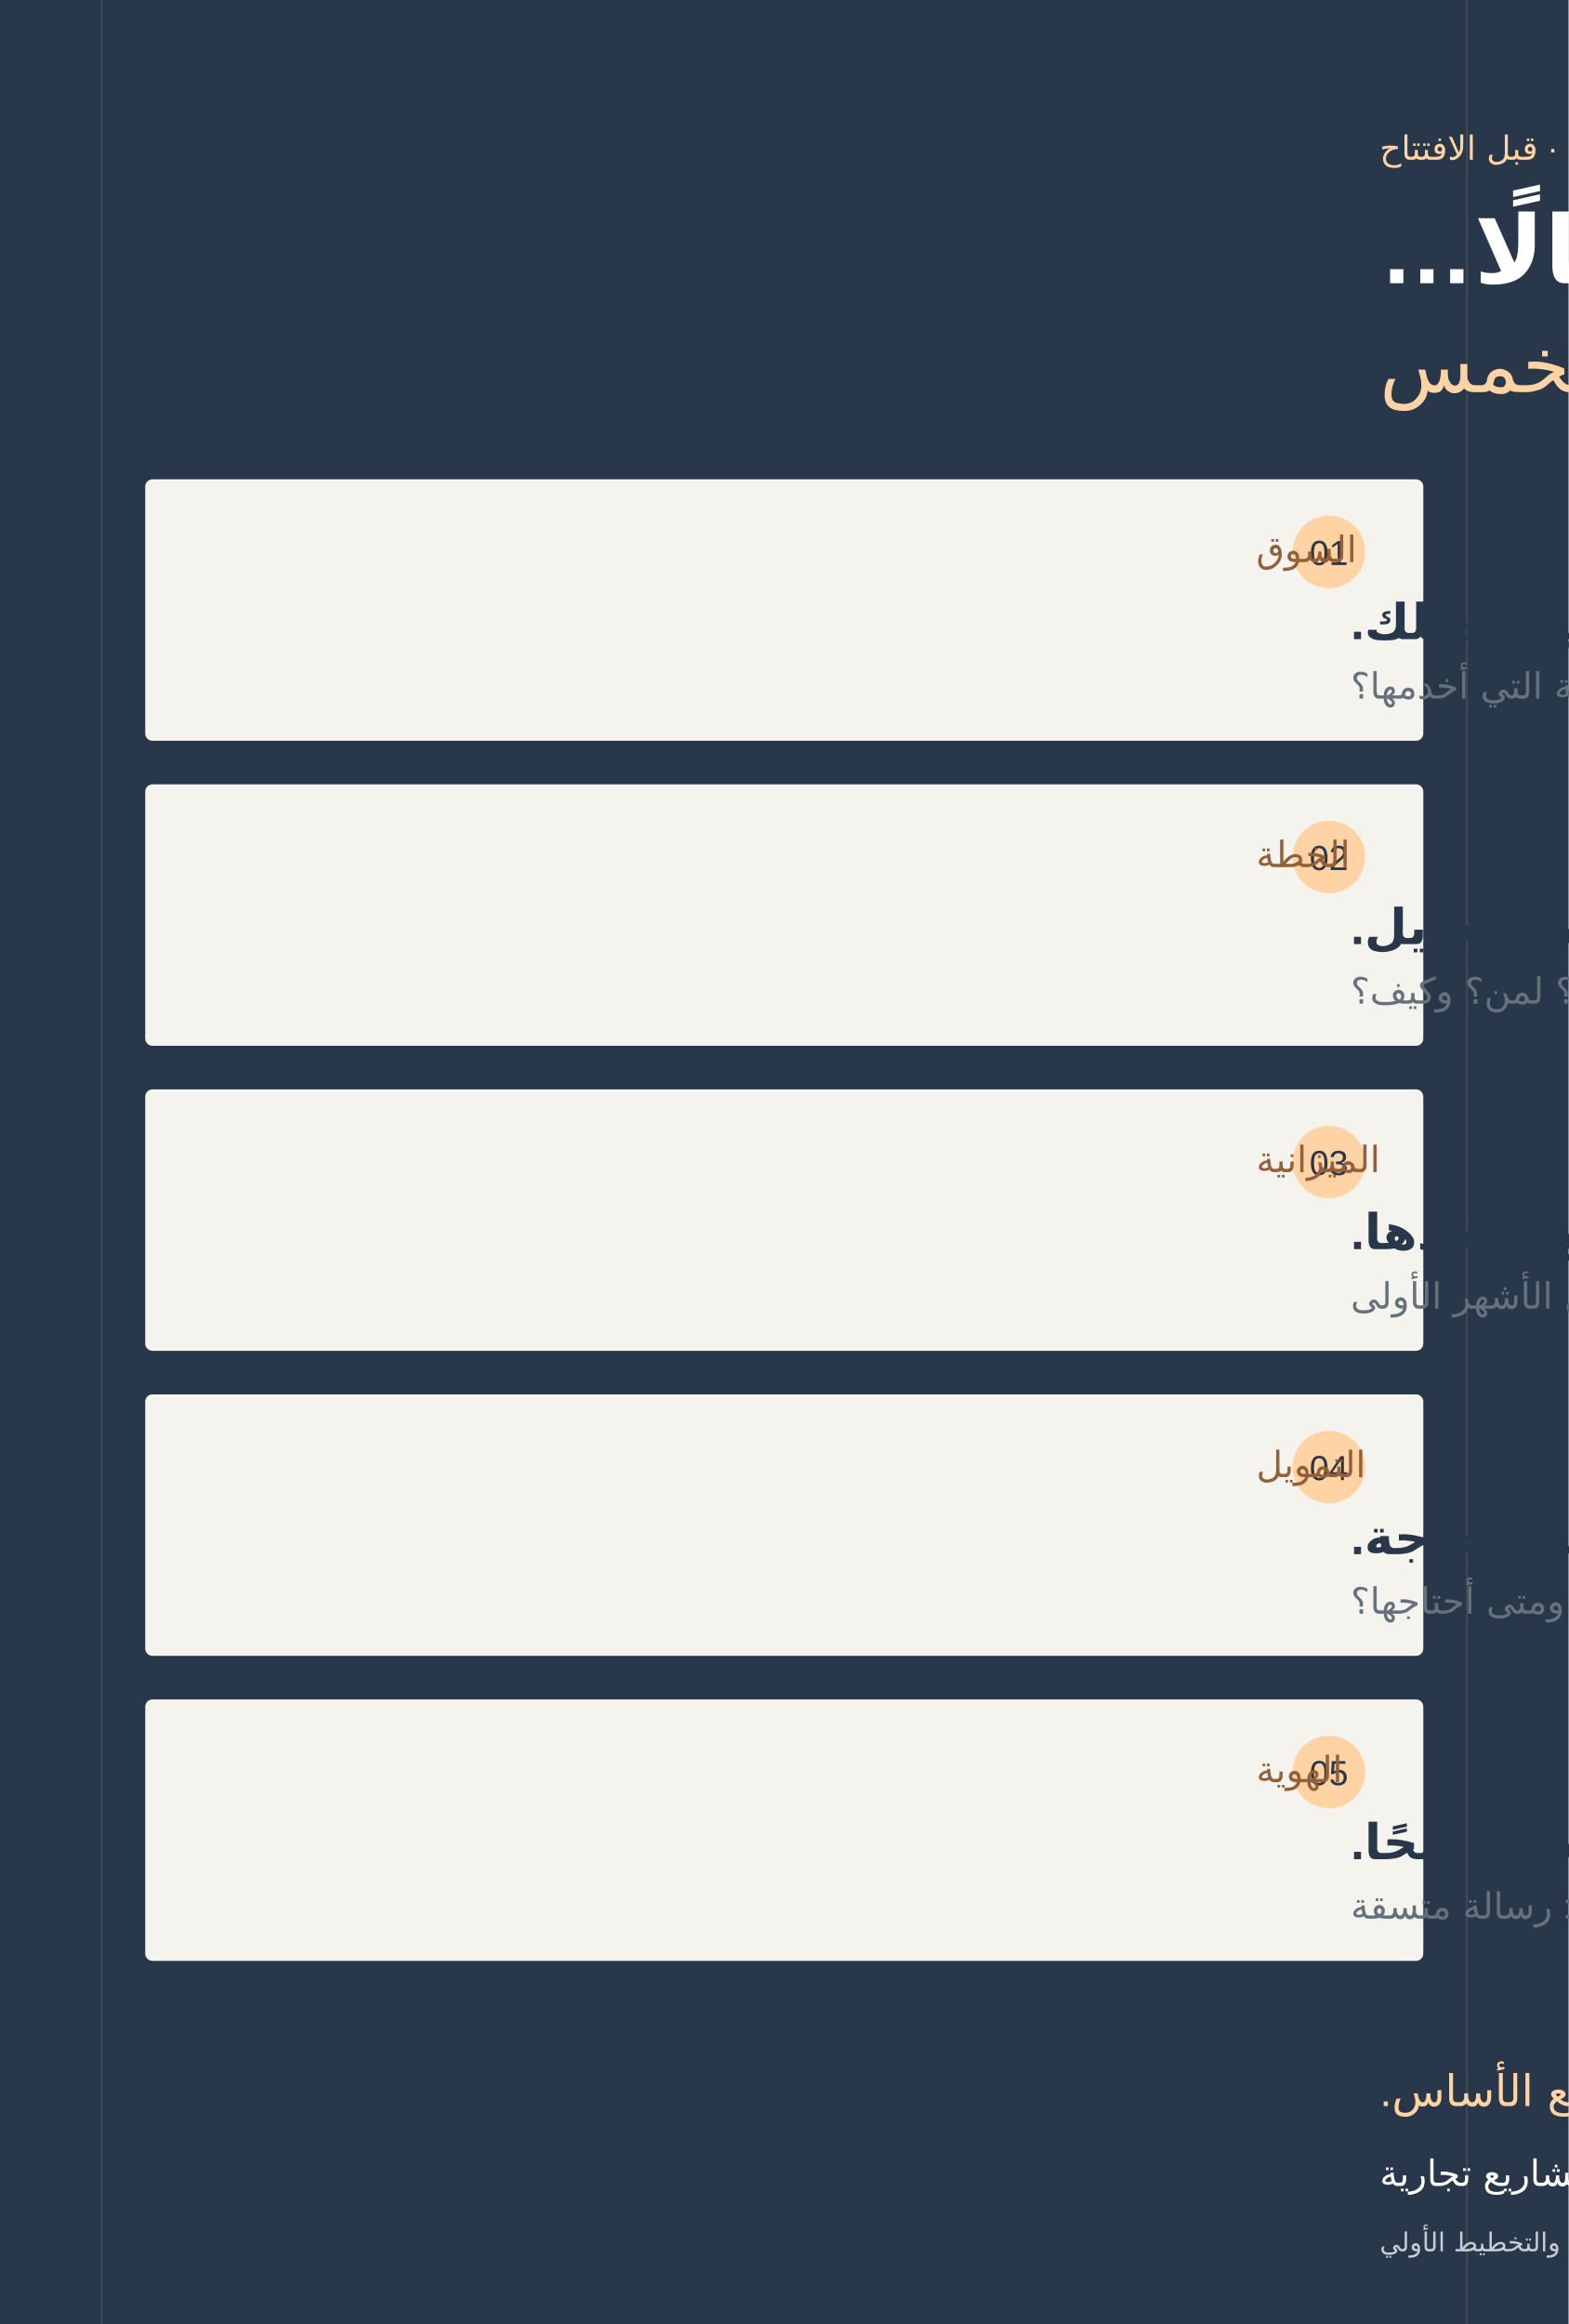
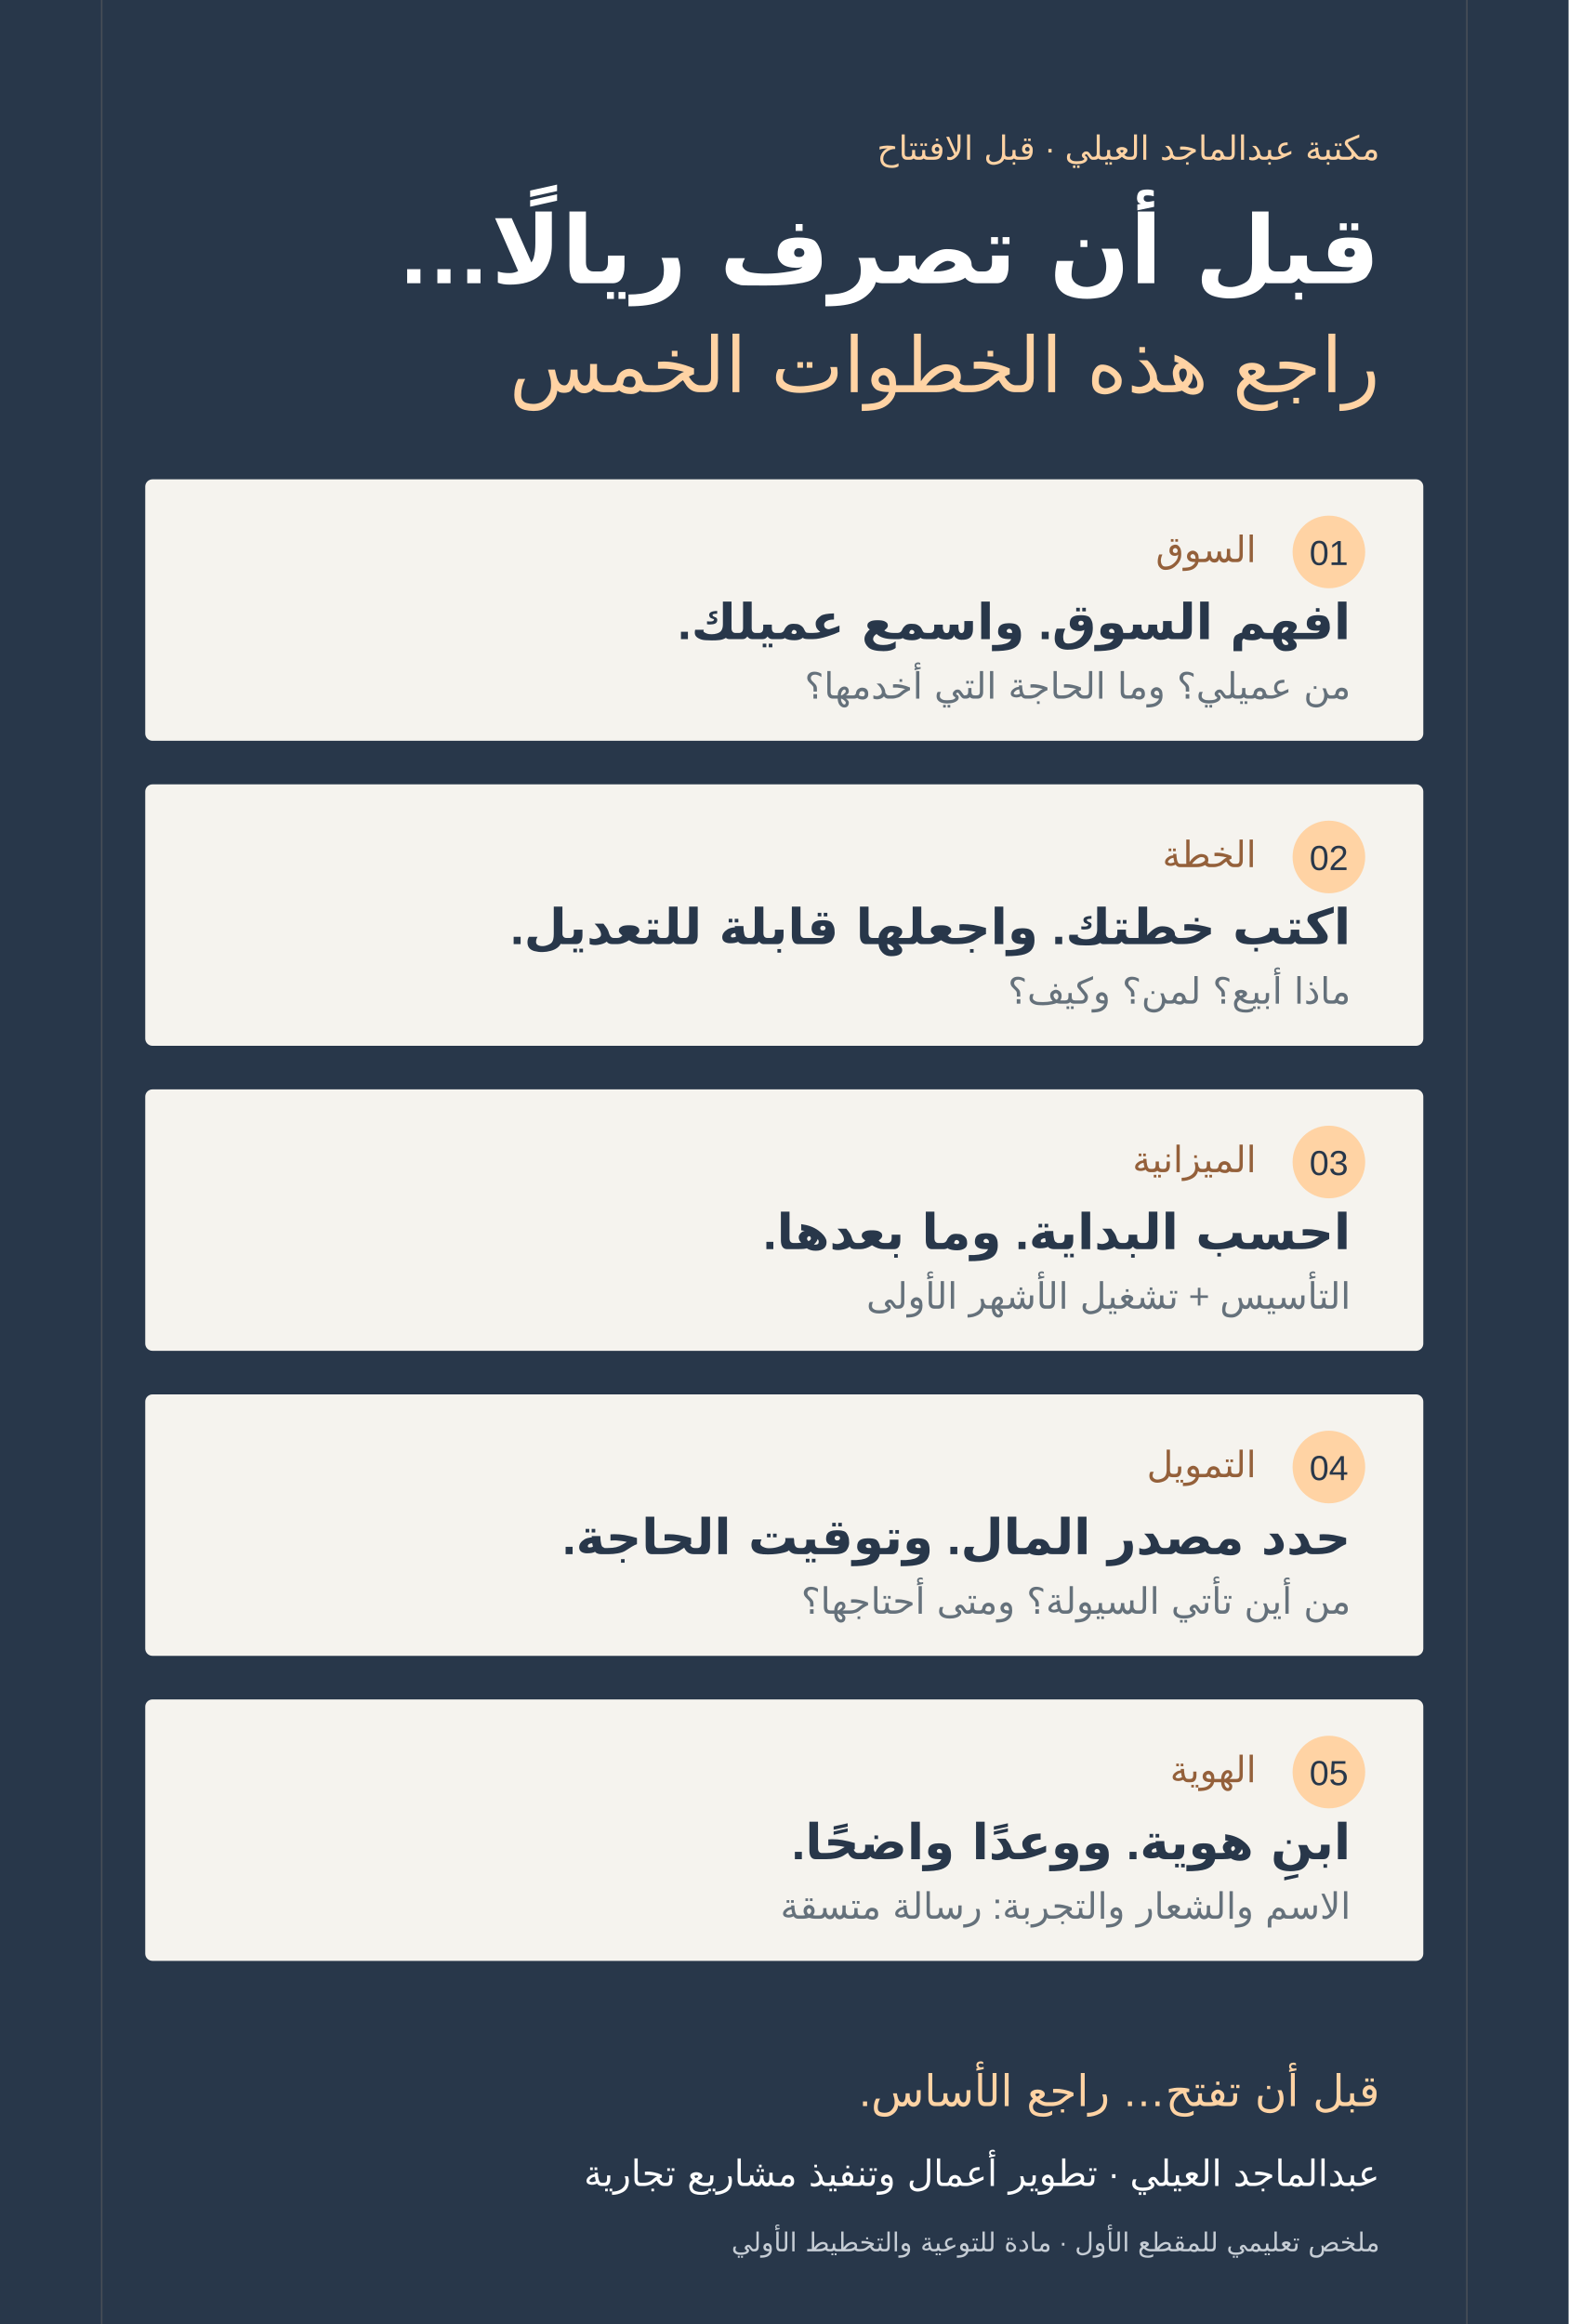
<svg xmlns="http://www.w3.org/2000/svg" width="1080" height="1600" viewBox="0 0 1080 1600" role="img" aria-labelledby="title desc">
  <rect width="1080" height="1600" fill="#28374a" />
  <path d="M70 0V1600M1010 0V1600" stroke="#ffd3a4" opacity=".15" />
-   <g font-family="Tahoma,Arial,sans-serif" text-anchor="end" direction="rtl">
+   <g font-family="Tahoma,Arial,sans-serif" text-anchor="start" direction="rtl">
    <text x="950" y="110" fill="#ffd3a4" font-size="23">مكتبة عبدالماجد العيلي · قبل الافتتاح</text>
    <text x="950" y="195" fill="#fff" font-size="65" font-weight="bold">قبل أن تصرف ريالًا…</text>
    <text x="950" y="270" fill="#ffd3a4" font-size="53">راجع هذه الخطوات الخمس</text>
    <rect x="100" y="330" width="880" height="180" rx="5" fill="#f5f3ee" />
    <circle cx="915" cy="380" r="25" fill="#ffd3a4" />
    <text x="915" y="389" text-anchor="middle" direction="ltr" fill="#28374a" font-size="24">01</text>
    <text x="865" y="387" fill="#94603a" font-size="25">السوق</text>
    <text x="930" y="440" fill="#28374a" font-size="34" font-weight="bold">افهم السوق. واسمع عميلك.</text>
    <text x="930" y="481" fill="#65717b" font-size="25">من عميلي؟ وما الحاجة التي أخدمها؟</text>
    <rect x="100" y="540" width="880" height="180" rx="5" fill="#f5f3ee" />
    <circle cx="915" cy="590" r="25" fill="#ffd3a4" />
    <text x="915" y="599" text-anchor="middle" direction="ltr" fill="#28374a" font-size="24">02</text>
    <text x="865" y="597" fill="#94603a" font-size="25">الخطة</text>
    <text x="930" y="650" fill="#28374a" font-size="34" font-weight="bold">اكتب خطتك. واجعلها قابلة للتعديل.</text>
    <text x="930" y="691" fill="#65717b" font-size="25">ماذا أبيع؟ لمن؟ وكيف؟</text>
    <rect x="100" y="750" width="880" height="180" rx="5" fill="#f5f3ee" />
    <circle cx="915" cy="800" r="25" fill="#ffd3a4" />
    <text x="915" y="809" text-anchor="middle" direction="ltr" fill="#28374a" font-size="24">03</text>
    <text x="865" y="807" fill="#94603a" font-size="25">الميزانية</text>
    <text x="930" y="860" fill="#28374a" font-size="34" font-weight="bold">احسب البداية. وما بعدها.</text>
    <text x="930" y="901" fill="#65717b" font-size="25">التأسيس + تشغيل الأشهر الأولى</text>
    <rect x="100" y="960" width="880" height="180" rx="5" fill="#f5f3ee" />
    <circle cx="915" cy="1010" r="25" fill="#ffd3a4" />
    <text x="915" y="1019" text-anchor="middle" direction="ltr" fill="#28374a" font-size="24">04</text>
    <text x="865" y="1017" fill="#94603a" font-size="25">التمويل</text>
    <text x="930" y="1070" fill="#28374a" font-size="34" font-weight="bold">حدد مصدر المال. وتوقيت الحاجة.</text>
    <text x="930" y="1111" fill="#65717b" font-size="25">من أين تأتي السيولة؟ ومتى أحتاجها؟</text>
    <rect x="100" y="1170" width="880" height="180" rx="5" fill="#f5f3ee" />
    <circle cx="915" cy="1220" r="25" fill="#ffd3a4" />
    <text x="915" y="1229" text-anchor="middle" direction="ltr" fill="#28374a" font-size="24">05</text>
    <text x="865" y="1227" fill="#94603a" font-size="25">الهوية</text>
    <text x="930" y="1280" fill="#28374a" font-size="34" font-weight="bold">ابنِ هوية. ووعدًا واضحًا.</text>
    <text x="930" y="1321" fill="#65717b" font-size="25">الاسم والشعار والتجربة: رسالة متسقة</text>
    <text x="950" y="1450" fill="#ffd3a4" font-size="30">قبل أن تفتح… راجع الأساس.</text>
    <text x="950" y="1505" fill="#fff" font-size="25">عبدالماجد العيلي · تطوير أعمال وتنفيذ مشاريع تجارية</text>
    <text x="950" y="1550" fill="#c6cdd5" font-size="18">ملخص تعليمي للمقطع الأول · مادة للتوعية والتخطيط الأولي</text>
  </g>
</svg>
